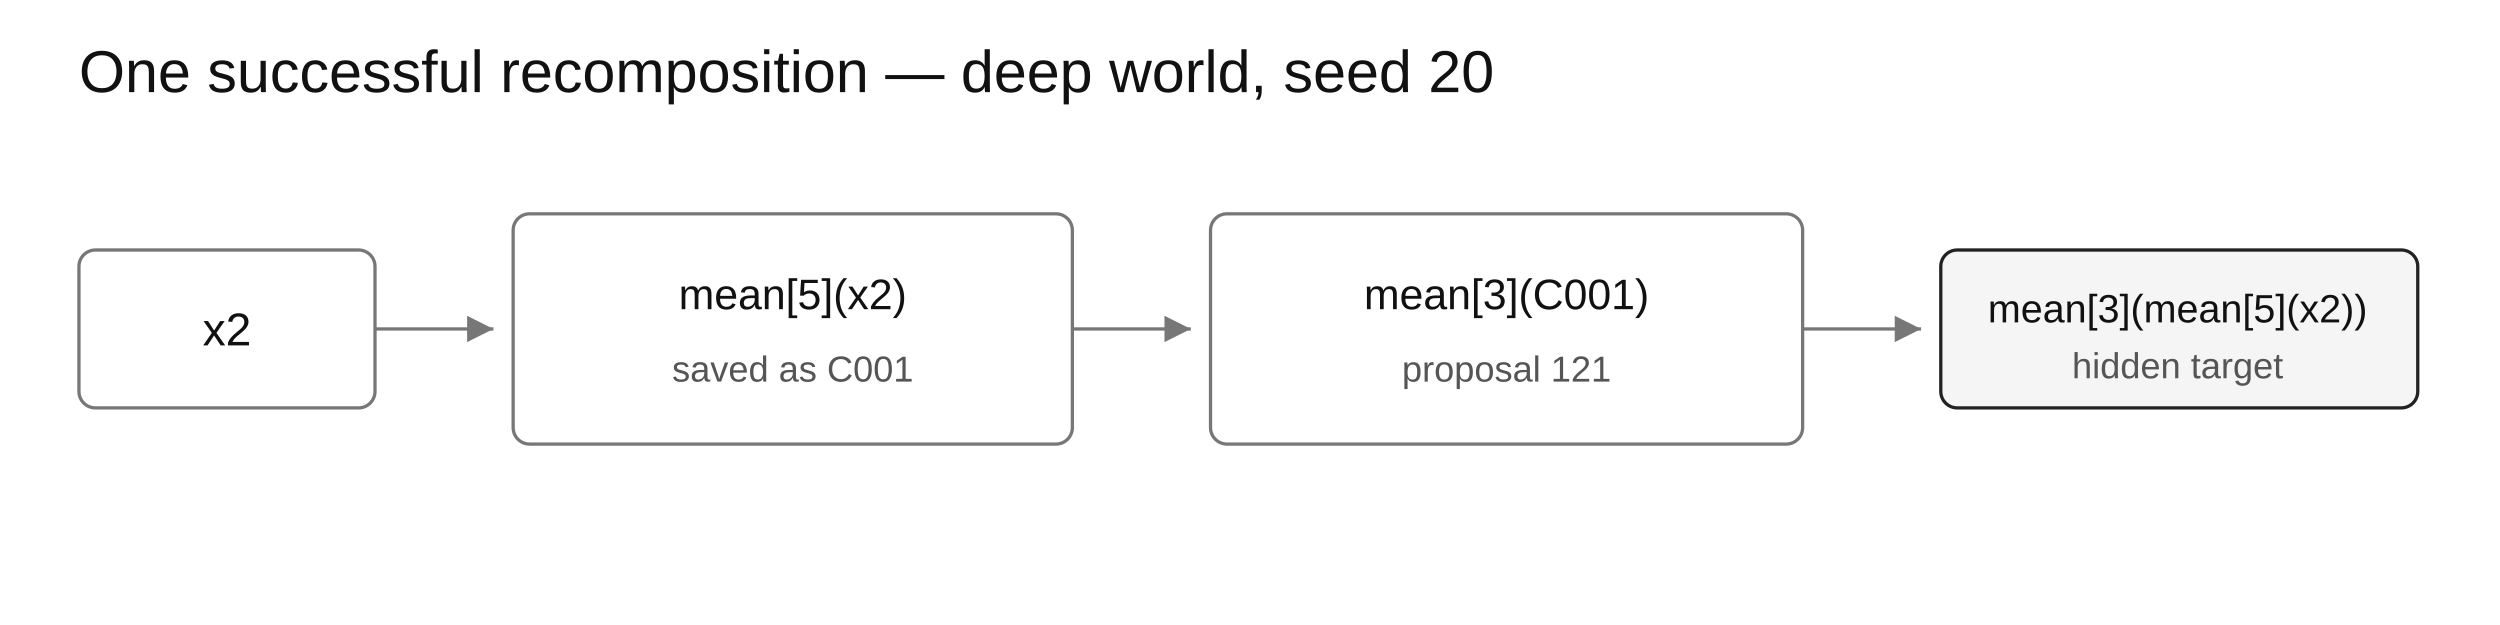
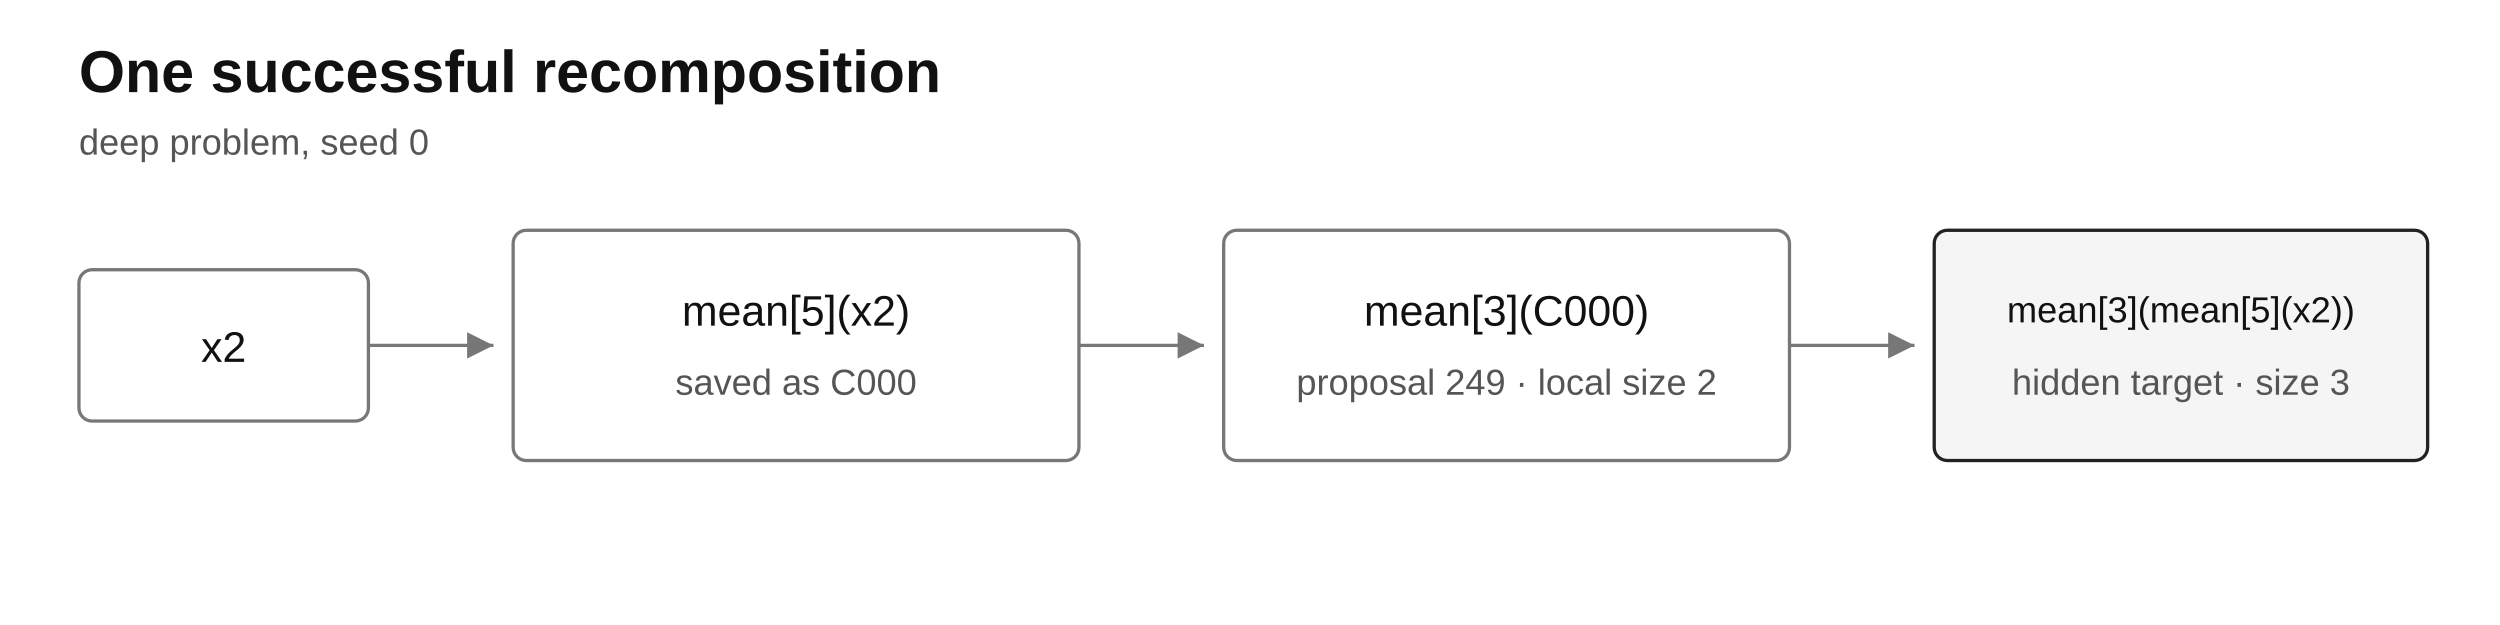
<svg xmlns="http://www.w3.org/2000/svg" viewBox="0 0 760 190">
  <rect width="760" height="190" fill="white" />
  <g font-family="Arial, sans-serif" fill="#111">
-     <text x="24" y="28" font-size="18">One successful recomposition — deep world, seed 20</text>
-     <rect x="24" y="76" width="90" height="48" rx="5" fill="white" stroke="#777" />
-     <text x="69" y="105" text-anchor="middle" font-size="14">x2</text>
-     <line x1="114" y1="100" x2="150" y2="100" stroke="#777" />
-     <polygon points="150,100 142,96 142,104" fill="#777" />
-     <rect x="156" y="65" width="170" height="70" rx="5" fill="white" stroke="#777" />
-     <text x="241" y="94" text-anchor="middle" font-size="13">mean[5](x2)</text>
-     <text x="241" y="116" text-anchor="middle" font-size="11" fill="#555">saved as C001</text>
-     <line x1="326" y1="100" x2="362" y2="100" stroke="#777" />
-     <polygon points="362,100 354,96 354,104" fill="#777" />
-     <rect x="368" y="65" width="180" height="70" rx="5" fill="white" stroke="#777" />
-     <text x="458" y="94" text-anchor="middle" font-size="13">mean[3](C001)</text>
-     <text x="458" y="116" text-anchor="middle" font-size="11" fill="#555">proposal 121</text>
-     <line x1="548" y1="100" x2="584" y2="100" stroke="#777" />
-     <polygon points="584,100 576,96 576,104" fill="#777" />
-     <rect x="590" y="76" width="145" height="48" rx="5" fill="#f5f5f5" stroke="#222" />
-     <text x="662" y="98" text-anchor="middle" font-size="12">mean[3](mean[5](x2))</text>
-     <text x="662" y="115" text-anchor="middle" font-size="11" fill="#555">hidden target</text>
+     <text x="24" y="28" font-size="18" font-weight="600">One successful recomposition</text>
+     <text x="24" y="47" font-size="11" fill="#555">deep problem, seed 0</text>
+     <rect x="24" y="82" width="88" height="46" rx="4" fill="white" stroke="#777" />
+     <text x="68" y="110" text-anchor="middle" font-size="13">x2</text>
+     <line x1="112" y1="105" x2="150" y2="105" stroke="#777" />
+     <polygon points="150,105 142,101 142,109" fill="#777" />
+     <rect x="156" y="70" width="172" height="70" rx="4" fill="white" stroke="#777" />
+     <text x="242" y="99" text-anchor="middle" font-size="13">mean[5](x2)</text>
+     <text x="242" y="120" text-anchor="middle" font-size="11" fill="#555">saved as C000</text>
+     <line x1="328" y1="105" x2="366" y2="105" stroke="#777" />
+     <polygon points="366,105 358,101 358,109" fill="#777" />
+     <rect x="372" y="70" width="172" height="70" rx="4" fill="white" stroke="#777" />
+     <text x="458" y="99" text-anchor="middle" font-size="13">mean[3](C000)</text>
+     <text x="458" y="120" text-anchor="middle" font-size="11" fill="#555">proposal 249 · local size 2</text>
+     <line x1="544" y1="105" x2="582" y2="105" stroke="#777" />
+     <polygon points="582,105 574,101 574,109" fill="#777" />
+     <rect x="588" y="70" width="150" height="70" rx="4" fill="#f5f5f5" stroke="#222" />
+     <text x="663" y="98" text-anchor="middle" font-size="11">mean[3](mean[5](x2))</text>
+     <text x="663" y="120" text-anchor="middle" font-size="11" fill="#555">hidden target · size 3</text>
  </g>
</svg>
